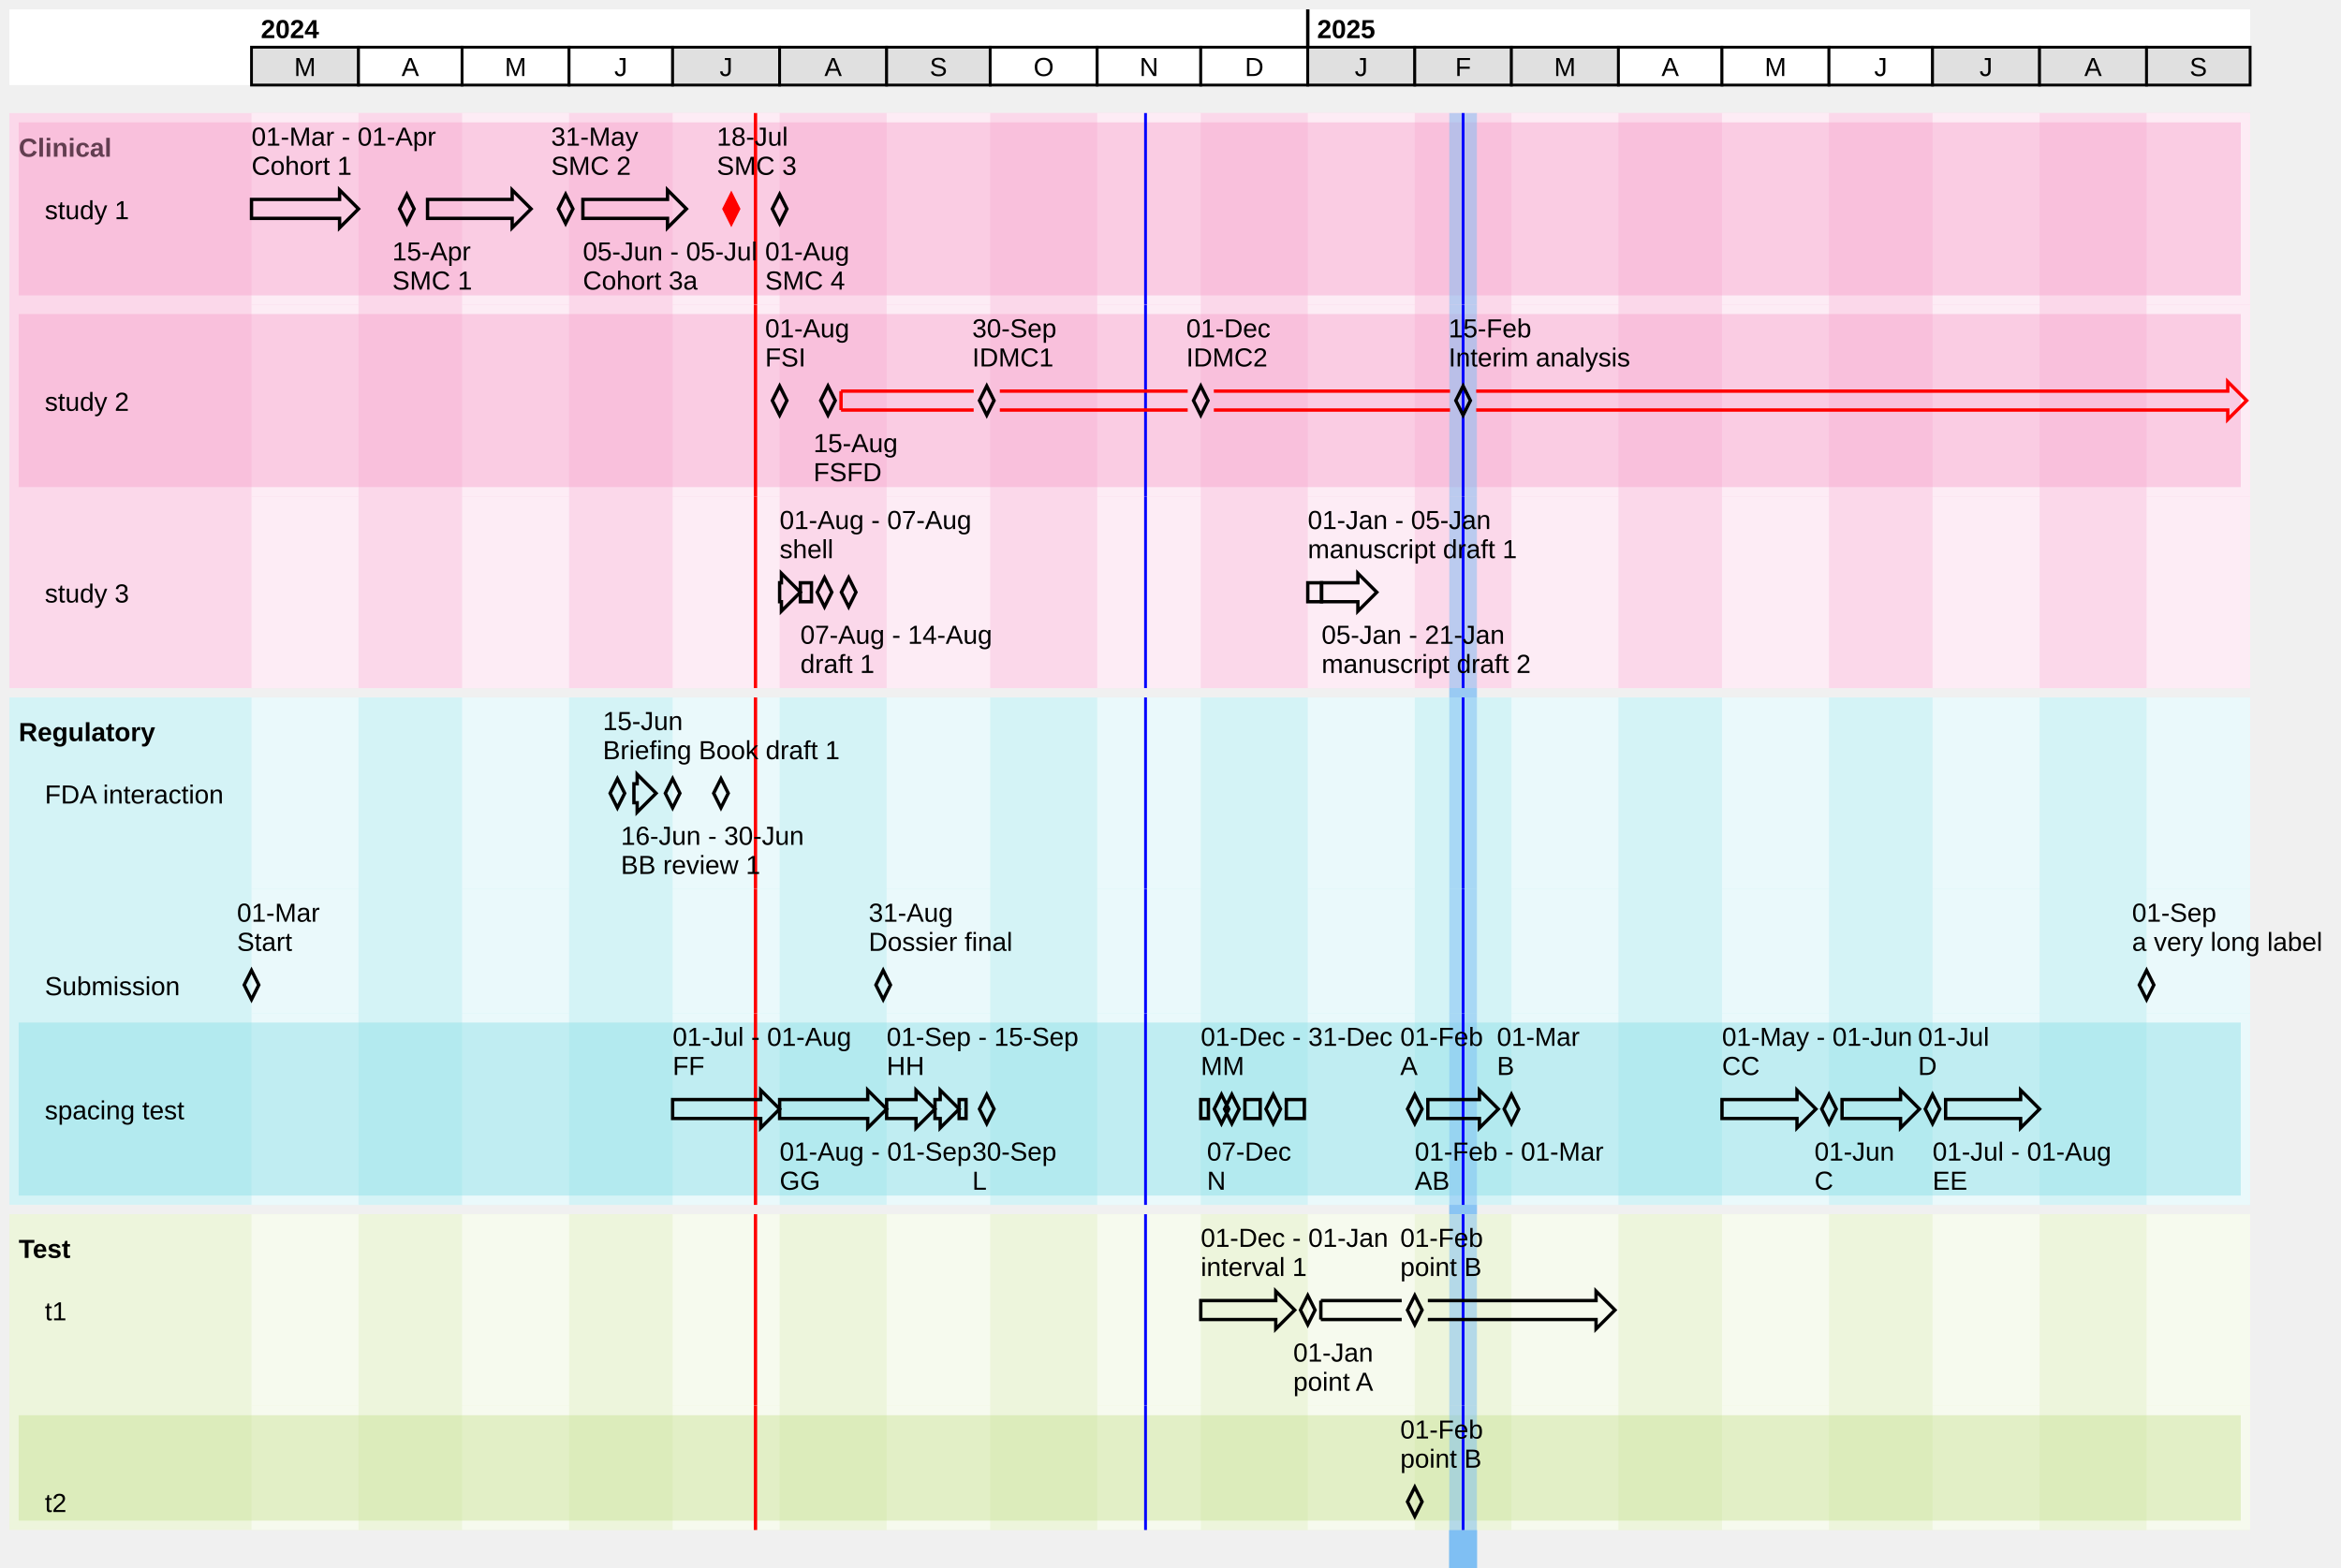
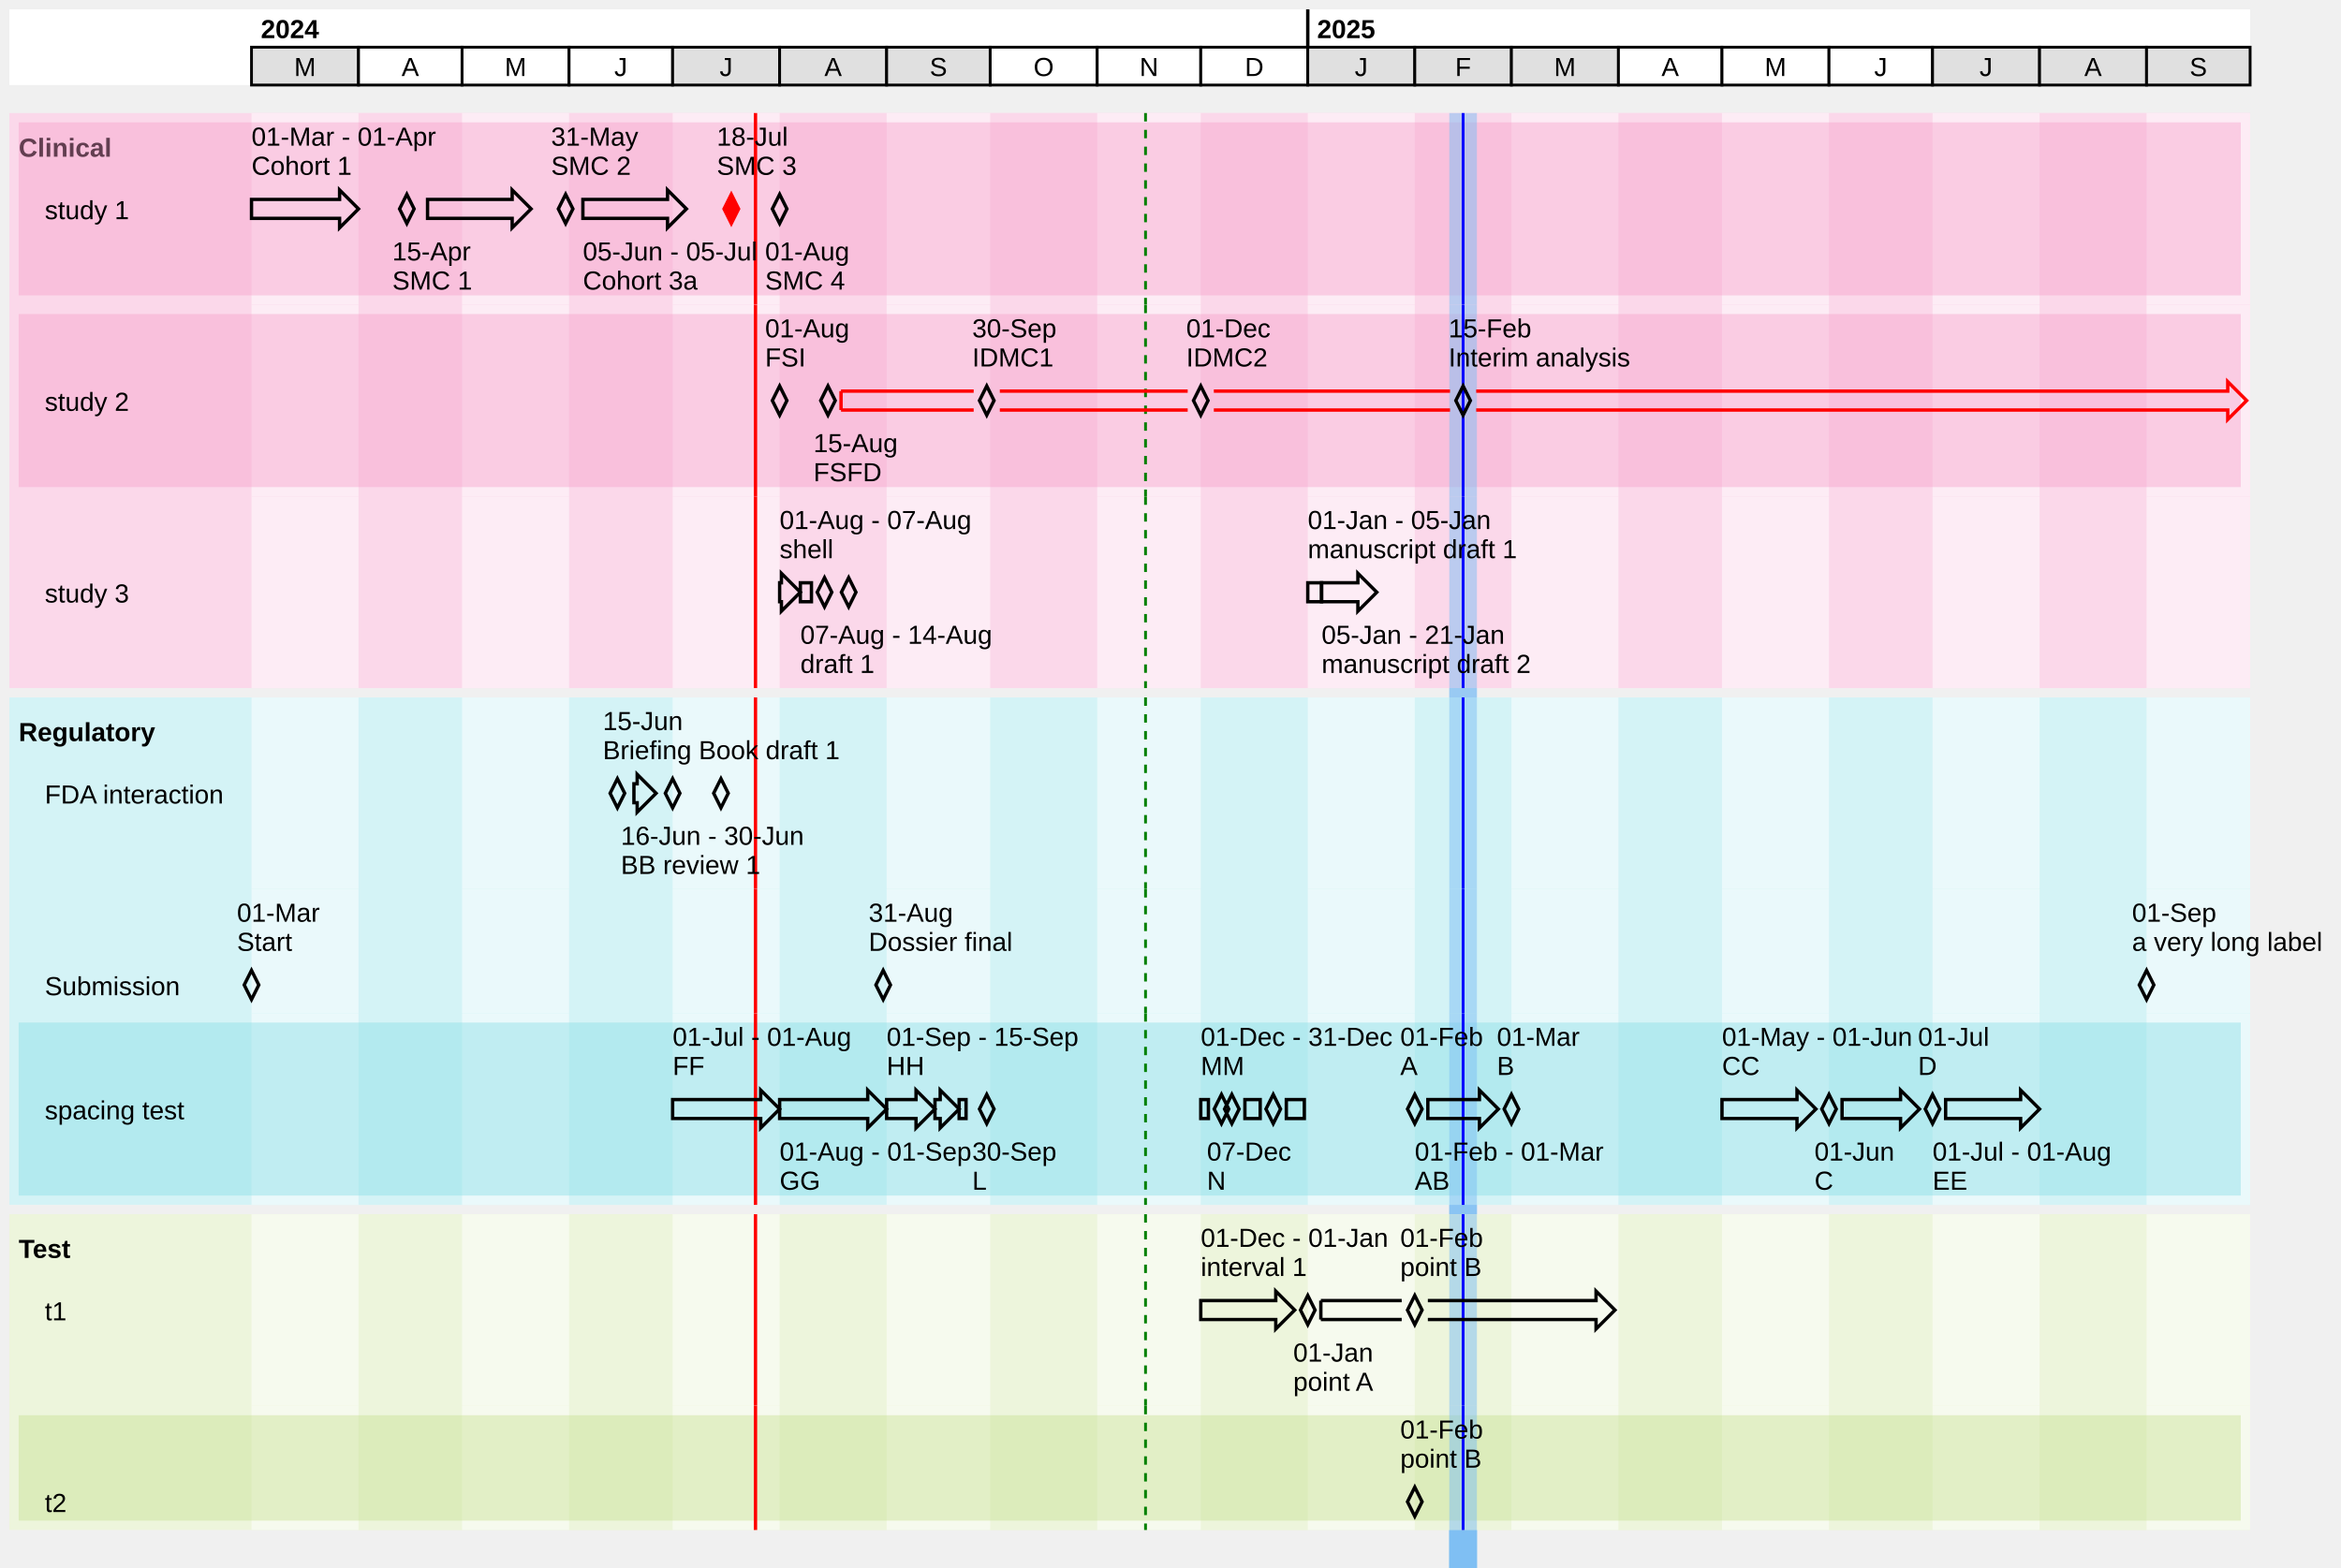
<svg xmlns="http://www.w3.org/2000/svg" width="1253.668" height="839.6" viewbox="0 0 1200 0.683">
  <style>text {font-family: Arial; font-size: 14.0px ;}</style>
  <rect x="5" y="5" width="1200" height="40.56" style="stroke:black;  stroke-width:0; fill:#ffffff; fill-opacity:1" />
  <text x="10" y="28.4" font-weight="bold" />
  <text x="705.345" y="20.44" font-weight="bold">2025</text>
  <line x1="700.345" y1="5" x2="700.345" y2="25.28" style="stroke:black; stroke-width:1.8; " />
  <text x="139.688" y="20.44" font-weight="bold">2024</text>
  <text x="24.0" y="30.64" font-weight="normal" />
  <rect x="134.688" y="25.28" width="1070.312" height="20.28" style="stroke:black;  stroke-width:0; fill:white; fill-opacity:1" />
  <rect x="134.688" y="25.28" width="57.305" height="20.28" style="stroke:black;  stroke-width:1.5; fill:#e0e0e0; fill-opacity:1" />
  <text x="157.512" y="40.72" font-weight="normal">M</text>
  <rect x="191.993" y="25.28" width="55.457" height="20.28" style="stroke:black;  stroke-width:1.5; fill:white; fill-opacity:1" />
  <text x="215.049" y="40.72" font-weight="normal">A</text>
  <rect x="247.449" y="25.28" width="57.305" height="20.28" style="stroke:black;  stroke-width:1.5; fill:white; fill-opacity:1" />
  <text x="270.274" y="40.72" font-weight="normal">M</text>
  <rect x="304.754" y="25.28" width="55.457" height="20.28" style="stroke:black;  stroke-width:1.5; fill:white; fill-opacity:1" />
  <text x="328.983" y="40.72" font-weight="normal">J</text>
  <rect x="360.211" y="25.28" width="57.305" height="20.28" style="stroke:black;  stroke-width:1.5; fill:#e0e0e0; fill-opacity:1" />
  <text x="385.364" y="40.72" font-weight="normal">J</text>
  <rect x="417.516" y="25.28" width="57.305" height="20.28" style="stroke:black;  stroke-width:1.5; fill:#e0e0e0; fill-opacity:1" />
  <text x="441.497" y="40.72" font-weight="normal">A</text>
  <rect x="474.821" y="25.28" width="55.457" height="20.28" style="stroke:black;  stroke-width:1.5; fill:#e0e0e0; fill-opacity:1" />
  <text x="497.878" y="40.72" font-weight="normal">S</text>
  <rect x="530.278" y="25.28" width="57.305" height="20.28" style="stroke:black;  stroke-width:1.5; fill:white; fill-opacity:1" />
  <text x="553.485" y="40.72" font-weight="normal">O</text>
  <rect x="587.583" y="25.28" width="55.457" height="20.28" style="stroke:black;  stroke-width:1.5; fill:white; fill-opacity:1" />
  <text x="610.257" y="40.72" font-weight="normal">N</text>
  <rect x="643.04" y="25.28" width="57.305" height="20.28" style="stroke:black;  stroke-width:1.5; fill:white; fill-opacity:1" />
  <text x="666.638" y="40.72" font-weight="normal">D</text>
  <rect x="700.345" y="25.28" width="57.305" height="20.28" style="stroke:black;  stroke-width:1.5; fill:#e0e0e0; fill-opacity:1" />
  <text x="725.497" y="40.72" font-weight="normal">J</text>
  <rect x="757.65" y="25.28" width="51.759" height="20.28" style="stroke:black;  stroke-width:1.5; fill:#e0e0e0; fill-opacity:1" />
  <text x="779.256" y="40.72" font-weight="normal">F</text>
  <rect x="809.41" y="25.28" width="57.305" height="20.28" style="stroke:black;  stroke-width:1.5; fill:#e0e0e0; fill-opacity:1" />
  <text x="832.234" y="40.72" font-weight="normal">M</text>
  <rect x="866.715" y="25.28" width="55.457" height="20.28" style="stroke:black;  stroke-width:1.5; fill:white; fill-opacity:1" />
  <text x="889.771" y="40.72" font-weight="normal">A</text>
  <rect x="922.171" y="25.28" width="57.305" height="20.28" style="stroke:black;  stroke-width:1.5; fill:white; fill-opacity:1" />
  <text x="944.996" y="40.72" font-weight="normal">M</text>
  <rect x="979.476" y="25.28" width="55.457" height="20.28" style="stroke:black;  stroke-width:1.5; fill:white; fill-opacity:1" />
  <text x="1003.705" y="40.72" font-weight="normal">J</text>
  <rect x="1034.933" y="25.28" width="57.305" height="20.28" style="stroke:black;  stroke-width:1.5; fill:#e0e0e0; fill-opacity:1" />
  <text x="1060.086" y="40.72" font-weight="normal">J</text>
  <rect x="1092.238" y="25.28" width="57.305" height="20.28" style="stroke:black;  stroke-width:1.5; fill:#e0e0e0; fill-opacity:1" />
  <text x="1116.219" y="40.72" font-weight="normal">A</text>
  <rect x="1149.543" y="25.28" width="55.457" height="20.28" style="stroke:black;  stroke-width:1.5; fill:#e0e0e0; fill-opacity:1" />
  <text x="1172.6" y="40.72" font-weight="normal">S</text>
  <text x="24.0" y="50.92" font-weight="normal" />
  <rect x="5" y="60.56" width="1200" height="308.04" style="stroke:black;  stroke-width:0; fill:#fbd8ea; fill-opacity:1" />
  <text x="10" y="83.96" font-weight="bold">Clinical</text>
  <rect x="134.688" y="60.56" width="1070.312" height="102.68" style="stroke:transparent;  stroke-width:1; fill:#fbd8ea; fill-opacity:1" />
  <rect x="134.688" y="60.56" width="57.305" height="102.68" style="stroke:black;  stroke-width:0; fill:white; fill-opacity:0.5" />
  <rect x="247.449" y="60.56" width="57.305" height="102.68" style="stroke:black;  stroke-width:0; fill:white; fill-opacity:0.5" />
  <rect x="360.211" y="60.56" width="57.305" height="102.68" style="stroke:black;  stroke-width:0; fill:white; fill-opacity:0.5" />
  <rect x="474.821" y="60.56" width="55.457" height="102.68" style="stroke:black;  stroke-width:0; fill:white; fill-opacity:0.5" />
  <rect x="587.583" y="60.56" width="55.457" height="102.68" style="stroke:black;  stroke-width:0; fill:white; fill-opacity:0.5" />
  <rect x="700.345" y="60.56" width="57.305" height="102.68" style="stroke:black;  stroke-width:0; fill:white; fill-opacity:0.5" />
  <rect x="809.41" y="60.56" width="57.305" height="102.68" style="stroke:black;  stroke-width:0; fill:white; fill-opacity:0.5" />
  <rect x="922.171" y="60.56" width="57.305" height="102.68" style="stroke:black;  stroke-width:0; fill:white; fill-opacity:0.5" />
  <rect x="1034.933" y="60.56" width="57.305" height="102.68" style="stroke:black;  stroke-width:0; fill:white; fill-opacity:0.5" />
  <rect x="1149.543" y="60.56" width="55.457" height="102.68" style="stroke:black;  stroke-width:0; fill:white; fill-opacity:0.5" />
  <rect x="10" y="65.56" width="1190" height="92.68" style="stroke:black;  stroke-width:0; fill:#F59BC9; fill-opacity:0.4" />
  <line x1="404.576" y1="60.56" x2="404.576" y2="163.24" style="stroke:red; stroke-width:1.8; " />
-   <line x1="613.463" y1="60.56" x2="613.463" y2="163.24" style="stroke:blue; stroke-width:1.5; " />
+   <line x1="613.463" y1="60.56" x2="613.463" y2="163.24" style="stroke:green; stroke-width:1.5; stroke-dasharray: 4.5 4.5" />
  <rect x="776.136" y="60.56" width="14.788" height="163.24" style="stroke:black;  stroke-width:0; fill:#7CBFF4; fill-opacity:0.5" />
  <line x1="783.53" y1="60.56" x2="783.53" y2="163.24" style="stroke:blue; stroke-width:1.5; " />
  <path d="M134.688, 116.97 L134.688, 106.83 L181.853, 106.83 L181.853, 101.76 L191.993, 111.9 L181.853, 122.04 L181.853, 116.97 L134.688, 116.97 Z" style="stroke: black; fill: none; stroke-width:1.8; " />
  <path d="M213.969, 111.9 L217.872, 104.092 L221.776, 111.9 L217.872, 119.708 L213.969, 111.9 Z" style="stroke: black; fill: none; stroke-width:1.8; " />
  <path d="M228.964, 116.97 L228.964, 106.83 L274.28, 106.83 L274.28, 101.76 L284.42, 111.9 L274.28, 122.04 L274.28, 116.97 L228.964, 116.97 Z" style="stroke: black; fill: none; stroke-width:1.8; " />
  <path d="M299.002, 111.9 L302.906, 104.092 L306.81, 111.9 L302.906, 119.708 L299.002, 111.9 Z" style="stroke: black; fill: none; stroke-width:1.8; " />
  <path d="M312.149, 116.97 L312.149, 106.83 L357.465, 106.83 L357.465, 101.76 L367.605, 111.9 L357.465, 122.04 L357.465, 116.97 L312.149, 116.97 Z" style="stroke: black; fill: none; stroke-width:1.8; " />
  <path d="M387.733, 111.9 L391.636, 104.092 L395.54, 111.9 L391.636, 119.708 L387.733, 111.9 Z" style="stroke: red; fill: red; stroke-width:1.8; " />
  <path d="M413.612, 111.9 L417.516, 104.092 L421.42, 111.9 L417.516, 119.708 L413.612, 111.9 Z" style="stroke: black; fill: none; stroke-width:1.8; " />
  <text x="134.688" y="78.04" font-weight="normal">01-Mar - 01-Apr</text>
  <text x="134.688" y="93.64" font-weight="normal">Cohort 1</text>
  <text x="295.125" y="78.04" font-weight="normal">31-May</text>
  <text x="295.125" y="93.64" font-weight="normal">SMC 2</text>
  <text x="383.855" y="78.04" font-weight="normal">18-Jul</text>
  <text x="383.855" y="93.64" font-weight="normal">SMC 3</text>
  <text x="210.091" y="139.52" font-weight="normal">15-Apr</text>
  <text x="210.091" y="155.12" font-weight="normal">SMC 1</text>
  <text x="312.149" y="139.52" font-weight="normal">05-Jun - 05-Jul</text>
  <text x="312.149" y="155.12" font-weight="normal">Cohort 3a</text>
  <text x="409.735" y="139.52" font-weight="normal">01-Aug</text>
  <text x="409.735" y="155.12" font-weight="normal">SMC 4</text>
  <text x="24.0" y="117.4" font-weight="normal">study 1</text>
  <rect x="134.688" y="163.24" width="1070.312" height="102.68" style="stroke:transparent;  stroke-width:1; fill:#fbd8ea; fill-opacity:1" />
  <rect x="134.688" y="163.24" width="57.305" height="102.68" style="stroke:black;  stroke-width:0; fill:white; fill-opacity:0.5" />
  <rect x="247.449" y="163.24" width="57.305" height="102.68" style="stroke:black;  stroke-width:0; fill:white; fill-opacity:0.5" />
  <rect x="360.211" y="163.24" width="57.305" height="102.68" style="stroke:black;  stroke-width:0; fill:white; fill-opacity:0.5" />
  <rect x="474.821" y="163.24" width="55.457" height="102.68" style="stroke:black;  stroke-width:0; fill:white; fill-opacity:0.5" />
  <rect x="587.583" y="163.24" width="55.457" height="102.68" style="stroke:black;  stroke-width:0; fill:white; fill-opacity:0.5" />
  <rect x="700.345" y="163.24" width="57.305" height="102.68" style="stroke:black;  stroke-width:0; fill:white; fill-opacity:0.5" />
  <rect x="809.41" y="163.24" width="57.305" height="102.68" style="stroke:black;  stroke-width:0; fill:white; fill-opacity:0.5" />
  <rect x="922.171" y="163.24" width="57.305" height="102.68" style="stroke:black;  stroke-width:0; fill:white; fill-opacity:0.5" />
  <rect x="1034.933" y="163.24" width="57.305" height="102.68" style="stroke:black;  stroke-width:0; fill:white; fill-opacity:0.5" />
  <rect x="1149.543" y="163.24" width="55.457" height="102.68" style="stroke:black;  stroke-width:0; fill:white; fill-opacity:0.5" />
  <rect x="10" y="168.24" width="1190" height="92.68" style="stroke:black;  stroke-width:0; fill:#F59BC9; fill-opacity:0.4" />
  <line x1="404.576" y1="163.24" x2="404.576" y2="265.92" style="stroke:red; stroke-width:1.8; " />
-   <line x1="613.463" y1="163.24" x2="613.463" y2="265.92" style="stroke:blue; stroke-width:1.5; " />
+   <line x1="613.463" y1="163.24" x2="613.463" y2="265.92" style="stroke:green; stroke-width:1.5; stroke-dasharray: 4.5 4.5" />
  <rect x="776.136" y="163.24" width="14.788" height="265.92" style="stroke:black;  stroke-width:0; fill:#7CBFF4; fill-opacity:0.5" />
  <line x1="783.53" y1="163.24" x2="783.53" y2="265.92" style="stroke:blue; stroke-width:1.5; " />
  <path d="M413.612, 214.58 L417.516, 206.772 L421.42, 214.58 L417.516, 222.388 L413.612, 214.58 Z" style="stroke: black; fill: none; stroke-width:1.8; " />
  <path d="M439.492, 214.58 L443.396, 206.772 L447.3, 214.58 L443.396, 222.388 L439.492, 214.58 Z" style="stroke: black; fill: none; stroke-width:1.8; " />
  <line x1="450.396" y1="209.51" x2="521.429" y2="209.51" style="stroke:red; stroke-width:1.8; " />
  <line x1="450.396" y1="219.65" x2="521.429" y2="219.65" style="stroke:red; stroke-width:1.8; " />
  <line x1="450.396" y1="209.51" x2="450.396" y2="219.65" style="stroke:red; stroke-width:1.8; " />
  <line x1="535.429" y1="209.51" x2="636.04" y2="209.51" style="stroke:red; stroke-width:1.8; " />
  <line x1="535.429" y1="219.65" x2="636.04" y2="219.65" style="stroke:red; stroke-width:1.8; " />
  <line x1="650.04" y1="209.51" x2="776.53" y2="209.51" style="stroke:red; stroke-width:1.8; " />
  <line x1="650.04" y1="219.65" x2="776.53" y2="219.65" style="stroke:red; stroke-width:1.8; " />
  <path d="M790.53, 209.51 L1193.011, 209.51 L1193.011, 204.44 L1203.151, 214.58 L1193.011, 224.72 L1193.011, 219.65 L790.53, 219.65 " style="stroke: red; fill: none; stroke-width:1.8; " />
  <path d="M524.526, 214.58 L528.429, 206.772 L532.333, 214.58 L528.429, 222.388 L524.526, 214.58 Z" style="stroke: black; fill: none; stroke-width:1.8; " />
  <path d="M639.136, 214.58 L643.04, 206.772 L646.944, 214.58 L643.04, 222.388 L639.136, 214.58 Z" style="stroke: black; fill: none; stroke-width:1.8; " />
  <path d="M779.626, 214.58 L783.53, 206.772 L787.434, 214.58 L783.53, 222.388 L779.626, 214.58 Z" style="stroke: black; fill: none; stroke-width:1.8; " />
  <text x="409.735" y="180.72" font-weight="normal">01-Aug</text>
  <text x="409.735" y="196.32" font-weight="normal">FSI</text>
  <text x="520.648" y="180.72" font-weight="normal">30-Sep</text>
  <text x="520.648" y="196.32" font-weight="normal">IDMC1</text>
  <text x="635.258" y="180.72" font-weight="normal">01-Dec</text>
  <text x="635.258" y="196.32" font-weight="normal">IDMC2</text>
  <text x="775.749" y="180.72" font-weight="normal">15-Feb</text>
  <text x="775.749" y="196.32" font-weight="normal">Interim analysis</text>
  <text x="435.615" y="242.2" font-weight="normal">15-Aug</text>
  <text x="435.615" y="257.8" font-weight="normal">FSFD</text>
  <text x="24.0" y="220.08" font-weight="normal">study 2</text>
  <rect x="134.688" y="265.92" width="1070.312" height="102.68" style="stroke:transparent;  stroke-width:1; fill:#fbd8ea; fill-opacity:1" />
  <rect x="134.688" y="265.92" width="57.305" height="102.68" style="stroke:black;  stroke-width:0; fill:white; fill-opacity:0.5" />
  <rect x="247.449" y="265.92" width="57.305" height="102.68" style="stroke:black;  stroke-width:0; fill:white; fill-opacity:0.5" />
  <rect x="360.211" y="265.92" width="57.305" height="102.68" style="stroke:black;  stroke-width:0; fill:white; fill-opacity:0.5" />
  <rect x="474.821" y="265.92" width="55.457" height="102.68" style="stroke:black;  stroke-width:0; fill:white; fill-opacity:0.5" />
  <rect x="587.583" y="265.92" width="55.457" height="102.68" style="stroke:black;  stroke-width:0; fill:white; fill-opacity:0.5" />
  <rect x="700.345" y="265.92" width="57.305" height="102.68" style="stroke:black;  stroke-width:0; fill:white; fill-opacity:0.5" />
  <rect x="809.41" y="265.92" width="57.305" height="102.68" style="stroke:black;  stroke-width:0; fill:white; fill-opacity:0.5" />
  <rect x="922.171" y="265.92" width="57.305" height="102.68" style="stroke:black;  stroke-width:0; fill:white; fill-opacity:0.5" />
  <rect x="1034.933" y="265.92" width="57.305" height="102.68" style="stroke:black;  stroke-width:0; fill:white; fill-opacity:0.5" />
  <rect x="1149.543" y="265.92" width="55.457" height="102.68" style="stroke:black;  stroke-width:0; fill:white; fill-opacity:0.5" />
  <line x1="404.576" y1="265.92" x2="404.576" y2="368.6" style="stroke:red; stroke-width:1.8; " />
-   <line x1="613.463" y1="265.92" x2="613.463" y2="368.6" style="stroke:blue; stroke-width:1.5; " />
+   <line x1="613.463" y1="265.92" x2="613.463" y2="368.6" style="stroke:green; stroke-width:1.5; stroke-dasharray: 4.5 4.5" />
  <rect x="776.136" y="265.92" width="14.788" height="368.6" style="stroke:black;  stroke-width:0; fill:#7CBFF4; fill-opacity:0.5" />
  <line x1="783.53" y1="265.92" x2="783.53" y2="368.6" style="stroke:blue; stroke-width:1.5; " />
  <path d="M417.516, 322.33 L417.516, 312.19 L418.468, 312.19 L418.468, 307.12 L428.608, 317.26 L418.468, 327.4 L418.468, 322.33 L417.516, 322.33 Z" style="stroke: black; fill: none; stroke-width:1.8; " />
  <rect x="428.608" y="312.19" width="5.94" height="10.14" style="stroke:black;  stroke-width:1.8; fill:none; fill-opacity:1" />
  <path d="M437.643, 317.26 L441.547, 309.452 L445.451, 317.26 L441.547, 325.068 L437.643, 317.26 Z" style="stroke: black; fill: none; stroke-width:1.8; " />
  <path d="M450.583, 317.26 L454.487, 309.452 L458.391, 317.26 L454.487, 325.068 L450.583, 317.26 Z" style="stroke: black; fill: none; stroke-width:1.8; " />
  <rect x="700.345" y="312.19" width="7.394" height="10.14" style="stroke:black;  stroke-width:1.8; fill:none; fill-opacity:1" />
  <path d="M707.739, 322.33 L707.739, 312.19 L727.176, 312.19 L727.176, 307.12 L737.316, 317.26 L727.176, 327.4 L727.176, 322.33 L707.739, 322.33 Z" style="stroke: black; fill: none; stroke-width:1.8; " />
  <text x="417.516" y="283.4" font-weight="normal">01-Aug - 07-Aug</text>
  <text x="417.516" y="299" font-weight="normal">shell</text>
  <text x="700.345" y="283.4" font-weight="normal">01-Jan - 05-Jan</text>
  <text x="700.345" y="299" font-weight="normal">manuscript draft 1</text>
  <text x="428.608" y="344.88" font-weight="normal">07-Aug - 14-Aug</text>
  <text x="428.608" y="360.48" font-weight="normal">draft 1</text>
  <text x="707.739" y="344.88" font-weight="normal">05-Jan - 21-Jan</text>
  <text x="707.739" y="360.48" font-weight="normal">manuscript draft 2</text>
  <text x="24.0" y="322.76" font-weight="normal">study 3</text>
  <rect x="5" y="373.6" width="1200" height="271.84" style="stroke:black;  stroke-width:0; fill:#d4f3f6; fill-opacity:1" />
  <text x="10" y="397.0" font-weight="bold">Regulatory</text>
  <rect x="134.688" y="373.6" width="1070.312" height="102.68" style="stroke:transparent;  stroke-width:1; fill:#d4f3f6; fill-opacity:1" />
  <rect x="134.688" y="373.6" width="57.305" height="102.68" style="stroke:black;  stroke-width:0; fill:white; fill-opacity:0.5" />
  <rect x="247.449" y="373.6" width="57.305" height="102.68" style="stroke:black;  stroke-width:0; fill:white; fill-opacity:0.5" />
  <rect x="360.211" y="373.6" width="57.305" height="102.68" style="stroke:black;  stroke-width:0; fill:white; fill-opacity:0.5" />
  <rect x="474.821" y="373.6" width="55.457" height="102.68" style="stroke:black;  stroke-width:0; fill:white; fill-opacity:0.5" />
  <rect x="587.583" y="373.6" width="55.457" height="102.68" style="stroke:black;  stroke-width:0; fill:white; fill-opacity:0.5" />
  <rect x="700.345" y="373.6" width="57.305" height="102.68" style="stroke:black;  stroke-width:0; fill:white; fill-opacity:0.5" />
  <rect x="809.41" y="373.6" width="57.305" height="102.68" style="stroke:black;  stroke-width:0; fill:white; fill-opacity:0.5" />
  <rect x="922.171" y="373.6" width="57.305" height="102.68" style="stroke:black;  stroke-width:0; fill:white; fill-opacity:0.5" />
  <rect x="1034.933" y="373.6" width="57.305" height="102.68" style="stroke:black;  stroke-width:0; fill:white; fill-opacity:0.5" />
  <rect x="1149.543" y="373.6" width="55.457" height="102.68" style="stroke:black;  stroke-width:0; fill:white; fill-opacity:0.5" />
  <line x1="404.576" y1="373.6" x2="404.576" y2="476.28" style="stroke:red; stroke-width:1.8; " />
-   <line x1="613.463" y1="373.6" x2="613.463" y2="476.28" style="stroke:blue; stroke-width:1.5; " />
+   <line x1="613.463" y1="373.6" x2="613.463" y2="476.28" style="stroke:green; stroke-width:1.5; stroke-dasharray: 4.5 4.5" />
  <rect x="776.136" y="373.6" width="14.788" height="476.28" style="stroke:black;  stroke-width:0; fill:#7CBFF4; fill-opacity:0.5" />
  <line x1="783.53" y1="373.6" x2="783.53" y2="476.28" style="stroke:blue; stroke-width:1.5; " />
  <path d="M326.73, 424.94 L330.634, 417.132 L334.538, 424.94 L330.634, 432.748 L326.73, 424.94 Z" style="stroke: black; fill: none; stroke-width:1.8; " />
  <path d="M339.483, 430.01 L339.483, 419.87 L341.222, 419.87 L341.222, 414.8 L351.362, 424.94 L341.222, 435.08 L341.222, 430.01 L339.483, 430.01 Z" style="stroke: black; fill: none; stroke-width:1.8; " />
  <path d="M356.307, 424.94 L360.211, 417.132 L364.115, 424.94 L360.211, 432.748 L356.307, 424.94 Z" style="stroke: black; fill: none; stroke-width:1.8; " />
  <path d="M382.187, 424.94 L386.091, 417.132 L389.995, 424.94 L386.091, 432.748 L382.187, 424.94 Z" style="stroke: black; fill: none; stroke-width:1.8; " />
  <text x="322.853" y="391.08" font-weight="normal">15-Jun</text>
  <text x="322.853" y="406.68" font-weight="normal">Briefing Book draft 1</text>
  <text x="332.483" y="452.56" font-weight="normal">16-Jun - 30-Jun</text>
  <text x="332.483" y="468.16" font-weight="normal">BB review 1</text>
  <text x="24.0" y="430.44" font-weight="normal">FDA interaction</text>
  <rect x="134.688" y="476.28" width="1070.312" height="66.48" style="stroke:transparent;  stroke-width:1; fill:#d4f3f6; fill-opacity:1" />
  <rect x="134.688" y="476.28" width="57.305" height="66.48" style="stroke:black;  stroke-width:0; fill:white; fill-opacity:0.5" />
  <rect x="247.449" y="476.28" width="57.305" height="66.48" style="stroke:black;  stroke-width:0; fill:white; fill-opacity:0.5" />
  <rect x="360.211" y="476.28" width="57.305" height="66.48" style="stroke:black;  stroke-width:0; fill:white; fill-opacity:0.5" />
  <rect x="474.821" y="476.28" width="55.457" height="66.48" style="stroke:black;  stroke-width:0; fill:white; fill-opacity:0.5" />
  <rect x="587.583" y="476.28" width="55.457" height="66.48" style="stroke:black;  stroke-width:0; fill:white; fill-opacity:0.5" />
  <rect x="700.345" y="476.28" width="57.305" height="66.48" style="stroke:black;  stroke-width:0; fill:white; fill-opacity:0.5" />
  <rect x="809.41" y="476.28" width="57.305" height="66.48" style="stroke:black;  stroke-width:0; fill:white; fill-opacity:0.5" />
  <rect x="922.171" y="476.28" width="57.305" height="66.48" style="stroke:black;  stroke-width:0; fill:white; fill-opacity:0.5" />
  <rect x="1034.933" y="476.28" width="57.305" height="66.48" style="stroke:black;  stroke-width:0; fill:white; fill-opacity:0.5" />
  <rect x="1149.543" y="476.28" width="55.457" height="66.48" style="stroke:black;  stroke-width:0; fill:white; fill-opacity:0.5" />
  <line x1="404.576" y1="476.28" x2="404.576" y2="542.76" style="stroke:red; stroke-width:1.8; " />
-   <line x1="613.463" y1="476.28" x2="613.463" y2="542.76" style="stroke:blue; stroke-width:1.5; " />
+   <line x1="613.463" y1="476.28" x2="613.463" y2="542.76" style="stroke:green; stroke-width:1.5; stroke-dasharray: 4.5 4.5" />
  <rect x="776.136" y="476.28" width="14.788" height="542.76" style="stroke:black;  stroke-width:0; fill:#7CBFF4; fill-opacity:0.5" />
  <line x1="783.53" y1="476.28" x2="783.53" y2="542.76" style="stroke:blue; stroke-width:1.5; " />
  <path d="M130.784, 527.62 L134.688, 519.812 L138.591, 527.62 L134.688, 535.428 L130.784, 527.62 Z" style="stroke: black; fill: none; stroke-width:1.8; " />
  <path d="M469.069, 527.62 L472.973, 519.812 L476.877, 527.62 L472.973, 535.428 L469.069, 527.62 Z" style="stroke: black; fill: none; stroke-width:1.8; " />
  <path d="M1145.639, 527.62 L1149.543, 519.812 L1153.447, 527.62 L1149.543, 535.428 L1145.639, 527.62 Z" style="stroke: black; fill: none; stroke-width:1.8; " />
  <text x="126.906" y="493.76" font-weight="normal">01-Mar</text>
  <text x="126.906" y="509.36" font-weight="normal">Start</text>
  <text x="465.192" y="493.76" font-weight="normal">31-Aug</text>
  <text x="465.192" y="509.36" font-weight="normal">Dossier final</text>
  <text x="1141.762" y="493.76" font-weight="normal">01-Sep</text>
  <text x="1141.762" y="509.36" font-weight="normal">a very long label</text>
  <text x="24.0" y="533.12" font-weight="normal">Submission</text>
  <rect x="134.688" y="542.76" width="1070.312" height="102.68" style="stroke:transparent;  stroke-width:1; fill:#d4f3f6; fill-opacity:1" />
  <rect x="134.688" y="542.76" width="57.305" height="102.68" style="stroke:black;  stroke-width:0; fill:white; fill-opacity:0.5" />
  <rect x="247.449" y="542.76" width="57.305" height="102.68" style="stroke:black;  stroke-width:0; fill:white; fill-opacity:0.5" />
  <rect x="360.211" y="542.76" width="57.305" height="102.68" style="stroke:black;  stroke-width:0; fill:white; fill-opacity:0.5" />
  <rect x="474.821" y="542.76" width="55.457" height="102.68" style="stroke:black;  stroke-width:0; fill:white; fill-opacity:0.5" />
  <rect x="587.583" y="542.76" width="55.457" height="102.68" style="stroke:black;  stroke-width:0; fill:white; fill-opacity:0.5" />
  <rect x="700.345" y="542.76" width="57.305" height="102.68" style="stroke:black;  stroke-width:0; fill:white; fill-opacity:0.5" />
  <rect x="809.41" y="542.76" width="57.305" height="102.68" style="stroke:black;  stroke-width:0; fill:white; fill-opacity:0.5" />
  <rect x="922.171" y="542.76" width="57.305" height="102.68" style="stroke:black;  stroke-width:0; fill:white; fill-opacity:0.5" />
  <rect x="1034.933" y="542.76" width="57.305" height="102.68" style="stroke:black;  stroke-width:0; fill:white; fill-opacity:0.5" />
  <rect x="1149.543" y="542.76" width="55.457" height="102.68" style="stroke:black;  stroke-width:0; fill:white; fill-opacity:0.5" />
  <rect x="10" y="547.76" width="1190" height="92.68" style="stroke:black;  stroke-width:0; fill:#82DCE5; fill-opacity:0.4" />
  <line x1="404.576" y1="542.76" x2="404.576" y2="645.44" style="stroke:red; stroke-width:1.8; " />
-   <line x1="613.463" y1="542.76" x2="613.463" y2="645.44" style="stroke:blue; stroke-width:1.5; " />
+   <line x1="613.463" y1="542.76" x2="613.463" y2="645.44" style="stroke:green; stroke-width:1.5; stroke-dasharray: 4.5 4.5" />
  <rect x="776.136" y="542.76" width="14.788" height="645.44" style="stroke:black;  stroke-width:0; fill:#7CBFF4; fill-opacity:0.5" />
  <line x1="783.53" y1="542.76" x2="783.53" y2="645.44" style="stroke:blue; stroke-width:1.5; " />
  <path d="M360.211, 599.17 L360.211, 589.03 L407.376, 589.03 L407.376, 583.96 L417.516, 594.1 L407.376, 604.24 L407.376, 599.17 L360.211, 599.17 Z" style="stroke: black; fill: none; stroke-width:1.8; " />
  <path d="M417.516, 599.17 L417.516, 589.03 L464.681, 589.03 L464.681, 583.96 L474.821, 594.1 L464.681, 604.24 L464.681, 599.17 L417.516, 599.17 Z" style="stroke: black; fill: none; stroke-width:1.8; " />
  <path d="M474.821, 599.17 L474.821, 589.03 L490.561, 589.03 L490.561, 583.96 L500.701, 594.1 L490.561, 604.24 L490.561, 599.17 L474.821, 599.17 Z" style="stroke: black; fill: none; stroke-width:1.8; " />
  <path d="M500.701, 599.17 L500.701, 589.03 L503.501, 589.03 L503.501, 583.96 L513.641, 594.1 L503.501, 604.24 L503.501, 599.17 L500.701, 599.17 Z" style="stroke: black; fill: none; stroke-width:1.8; " />
  <rect x="513.641" y="589.03" width="3.697" height="10.14" style="stroke:black;  stroke-width:1.8; fill:none; fill-opacity:1" />
  <path d="M524.526, 594.1 L528.429, 586.292 L532.333, 594.1 L528.429, 601.908 L524.526, 594.1 Z" style="stroke: black; fill: none; stroke-width:1.8; " />
  <rect x="643.04" y="589.03" width="4.091" height="10.14" style="stroke:black;  stroke-width:1.8; fill:none; fill-opacity:1" />
  <rect x="666.677" y="589.03" width="8.183" height="10.14" style="stroke:black;  stroke-width:1.8; fill:none; fill-opacity:1" />
  <rect x="688.859" y="589.03" width="9.637" height="10.14" style="stroke:black;  stroke-width:1.8; fill:none; fill-opacity:1" />
  <path d="M650.227, 594.1 L654.131, 586.292 L658.035, 594.1 L654.131, 601.908 L650.227, 594.1 Z" style="stroke: black; fill: none; stroke-width:1.8; " />
  <path d="M655.773, 594.1 L659.677, 586.292 L663.581, 594.1 L659.677, 601.908 L655.773, 594.1 Z" style="stroke: black; fill: none; stroke-width:1.8; " />
  <path d="M677.955, 594.1 L681.859, 586.292 L685.763, 594.1 L681.859, 601.908 L677.955, 594.1 Z" style="stroke: black; fill: none; stroke-width:1.8; " />
  <path d="M753.746, 594.1 L757.65, 586.292 L761.554, 594.1 L757.65, 601.908 L753.746, 594.1 Z" style="stroke: black; fill: none; stroke-width:1.8; " />
  <path d="M764.65, 599.17 L764.65, 589.03 L792.27, 589.03 L792.27, 583.96 L802.41, 594.1 L792.27, 604.24 L792.27, 599.17 L764.65, 599.17 Z" style="stroke: black; fill: none; stroke-width:1.8; " />
  <path d="M805.506, 594.1 L809.41, 586.292 L813.313, 594.1 L809.41, 601.908 L805.506, 594.1 Z" style="stroke: black; fill: none; stroke-width:1.8; " />
  <path d="M922.171, 599.17 L922.171, 589.03 L962.336, 589.03 L962.336, 583.96 L972.476, 594.1 L962.336, 604.24 L962.336, 599.17 L922.171, 599.17 Z" style="stroke: black; fill: none; stroke-width:1.8; " />
  <path d="M986.476, 599.17 L986.476, 589.03 L1017.793, 589.03 L1017.793, 583.96 L1027.933, 594.1 L1017.793, 604.24 L1017.793, 599.17 L986.476, 599.17 Z" style="stroke: black; fill: none; stroke-width:1.8; " />
  <path d="M975.573, 594.1 L979.476, 586.292 L983.38, 594.1 L979.476, 601.908 L975.573, 594.1 Z" style="stroke: black; fill: none; stroke-width:1.8; " />
  <path d="M1041.933, 599.17 L1041.933, 589.03 L1082.098, 589.03 L1082.098, 583.96 L1092.238, 594.1 L1082.098, 604.24 L1082.098, 599.17 L1041.933, 599.17 Z" style="stroke: black; fill: none; stroke-width:1.8; " />
  <path d="M1031.029, 594.1 L1034.933, 586.292 L1038.837, 594.1 L1034.933, 601.908 L1031.029, 594.1 Z" style="stroke: black; fill: none; stroke-width:1.8; " />
  <text x="360.211" y="560.24" font-weight="normal">01-Jul - 01-Aug</text>
  <text x="360.211" y="575.84" font-weight="normal">FF</text>
  <text x="474.821" y="560.24" font-weight="normal">01-Sep - 15-Sep</text>
  <text x="474.821" y="575.84" font-weight="normal">HH</text>
  <text x="643.04" y="560.24" font-weight="normal">01-Dec - 31-Dec</text>
  <text x="643.04" y="575.84" font-weight="normal">MM</text>
  <text x="749.869" y="560.24" font-weight="normal">01-Feb</text>
  <text x="749.869" y="575.84" font-weight="normal">A</text>
  <text x="801.628" y="560.24" font-weight="normal">01-Mar</text>
  <text x="801.628" y="575.84" font-weight="normal">B</text>
  <text x="922.171" y="560.24" font-weight="normal">01-May - 01-Jun</text>
  <text x="922.171" y="575.84" font-weight="normal">CC</text>
  <text x="1027.152" y="560.24" font-weight="normal">01-Jul</text>
  <text x="1027.152" y="575.84" font-weight="normal">D</text>
  <text x="417.516" y="621.72" font-weight="normal">01-Aug - 01-Sep</text>
  <text x="417.516" y="637.32" font-weight="normal">GG</text>
  <text x="520.648" y="621.72" font-weight="normal">30-Sep</text>
  <text x="520.648" y="637.32" font-weight="normal">L</text>
  <text x="646.35" y="621.72" font-weight="normal">07-Dec</text>
  <text x="646.35" y="637.32" font-weight="normal">N</text>
  <text x="757.65" y="621.72" font-weight="normal">01-Feb - 01-Mar</text>
  <text x="757.65" y="637.32" font-weight="normal">AB</text>
  <text x="971.695" y="621.72" font-weight="normal">01-Jun</text>
  <text x="971.695" y="637.32" font-weight="normal">C</text>
  <text x="1034.933" y="621.72" font-weight="normal">01-Jul - 01-Aug</text>
  <text x="1034.933" y="637.32" font-weight="normal">EE</text>
  <text x="24.0" y="599.6" font-weight="normal">spacing test</text>
  <rect x="5" y="650.44" width="1200" height="169.16" style="stroke:black;  stroke-width:0; fill:#edf5dc; fill-opacity:1" />
  <text x="10" y="673.84" font-weight="bold">Test</text>
  <rect x="134.688" y="650.44" width="1070.312" height="102.68" style="stroke:transparent;  stroke-width:1; fill:#edf5dc; fill-opacity:1" />
  <rect x="134.688" y="650.44" width="57.305" height="102.68" style="stroke:black;  stroke-width:0; fill:white; fill-opacity:0.5" />
  <rect x="247.449" y="650.44" width="57.305" height="102.68" style="stroke:black;  stroke-width:0; fill:white; fill-opacity:0.5" />
  <rect x="360.211" y="650.44" width="57.305" height="102.68" style="stroke:black;  stroke-width:0; fill:white; fill-opacity:0.5" />
  <rect x="474.821" y="650.44" width="55.457" height="102.68" style="stroke:black;  stroke-width:0; fill:white; fill-opacity:0.5" />
  <rect x="587.583" y="650.44" width="55.457" height="102.68" style="stroke:black;  stroke-width:0; fill:white; fill-opacity:0.5" />
  <rect x="700.345" y="650.44" width="57.305" height="102.68" style="stroke:black;  stroke-width:0; fill:white; fill-opacity:0.5" />
  <rect x="809.41" y="650.44" width="57.305" height="102.68" style="stroke:black;  stroke-width:0; fill:white; fill-opacity:0.5" />
  <rect x="922.171" y="650.44" width="57.305" height="102.68" style="stroke:black;  stroke-width:0; fill:white; fill-opacity:0.5" />
  <rect x="1034.933" y="650.44" width="57.305" height="102.68" style="stroke:black;  stroke-width:0; fill:white; fill-opacity:0.5" />
  <rect x="1149.543" y="650.44" width="55.457" height="102.68" style="stroke:black;  stroke-width:0; fill:white; fill-opacity:0.5" />
  <line x1="404.576" y1="650.44" x2="404.576" y2="753.12" style="stroke:red; stroke-width:1.8; " />
-   <line x1="613.463" y1="650.44" x2="613.463" y2="753.12" style="stroke:blue; stroke-width:1.5; " />
+   <line x1="613.463" y1="650.44" x2="613.463" y2="753.12" style="stroke:green; stroke-width:1.5; stroke-dasharray: 4.5 4.5" />
  <rect x="776.136" y="650.44" width="14.788" height="753.12" style="stroke:black;  stroke-width:0; fill:#7CBFF4; fill-opacity:0.5" />
  <line x1="783.53" y1="650.44" x2="783.53" y2="753.12" style="stroke:blue; stroke-width:1.5; " />
  <path d="M643.04, 706.85 L643.04, 696.71 L683.205, 696.71 L683.205, 691.64 L693.345, 701.78 L683.205, 711.92 L683.205, 706.85 L643.04, 706.85 Z" style="stroke: black; fill: none; stroke-width:1.8; " />
  <line x1="707.345" y1="696.71" x2="750.65" y2="696.71" style="stroke:black; stroke-width:1.8; " />
  <line x1="707.345" y1="706.85" x2="750.65" y2="706.85" style="stroke:black; stroke-width:1.8; " />
  <line x1="707.345" y1="696.71" x2="707.345" y2="706.85" style="stroke:black; stroke-width:1.8; " />
  <path d="M764.65, 696.71 L854.726, 696.71 L854.726, 691.64 L864.866, 701.78 L854.726, 711.92 L854.726, 706.85 L764.65, 706.85 " style="stroke: black; fill: none; stroke-width:1.8; " />
  <path d="M696.441, 701.78 L700.345, 693.972 L704.249, 701.78 L700.345, 709.588 L696.441, 701.78 Z" style="stroke: black; fill: none; stroke-width:1.8; " />
  <path d="M753.746, 701.78 L757.65, 693.972 L761.554, 701.78 L757.65, 709.588 L753.746, 701.78 Z" style="stroke: black; fill: none; stroke-width:1.8; " />
  <text x="643.04" y="667.92" font-weight="normal">01-Dec - 01-Jan</text>
  <text x="643.04" y="683.52" font-weight="normal">interval 1</text>
  <text x="749.869" y="667.92" font-weight="normal">01-Feb</text>
  <text x="749.869" y="683.52" font-weight="normal">point B</text>
  <text x="692.564" y="729.4" font-weight="normal">01-Jan</text>
  <text x="692.564" y="745" font-weight="normal">point A</text>
  <text x="24.0" y="707.28" font-weight="normal">t1</text>
  <rect x="134.688" y="753.12" width="1070.312" height="66.48" style="stroke:transparent;  stroke-width:1; fill:#edf5dc; fill-opacity:1" />
  <rect x="134.688" y="753.12" width="57.305" height="66.48" style="stroke:black;  stroke-width:0; fill:white; fill-opacity:0.5" />
  <rect x="247.449" y="753.12" width="57.305" height="66.48" style="stroke:black;  stroke-width:0; fill:white; fill-opacity:0.5" />
  <rect x="360.211" y="753.12" width="57.305" height="66.48" style="stroke:black;  stroke-width:0; fill:white; fill-opacity:0.5" />
  <rect x="474.821" y="753.12" width="55.457" height="66.48" style="stroke:black;  stroke-width:0; fill:white; fill-opacity:0.5" />
  <rect x="587.583" y="753.12" width="55.457" height="66.48" style="stroke:black;  stroke-width:0; fill:white; fill-opacity:0.5" />
  <rect x="700.345" y="753.12" width="57.305" height="66.48" style="stroke:black;  stroke-width:0; fill:white; fill-opacity:0.5" />
  <rect x="809.41" y="753.12" width="57.305" height="66.48" style="stroke:black;  stroke-width:0; fill:white; fill-opacity:0.5" />
  <rect x="922.171" y="753.12" width="57.305" height="66.48" style="stroke:black;  stroke-width:0; fill:white; fill-opacity:0.5" />
  <rect x="1034.933" y="753.12" width="57.305" height="66.48" style="stroke:black;  stroke-width:0; fill:white; fill-opacity:0.5" />
  <rect x="1149.543" y="753.12" width="55.457" height="66.48" style="stroke:black;  stroke-width:0; fill:white; fill-opacity:0.5" />
  <rect x="10" y="758.12" width="1190" height="56.48" style="stroke:black;  stroke-width:0; fill:#C4DE8B; fill-opacity:0.4" />
  <line x1="404.576" y1="753.12" x2="404.576" y2="819.6" style="stroke:red; stroke-width:1.8; " />
-   <line x1="613.463" y1="753.12" x2="613.463" y2="819.6" style="stroke:blue; stroke-width:1.5; " />
+   <line x1="613.463" y1="753.12" x2="613.463" y2="819.6" style="stroke:green; stroke-width:1.5; stroke-dasharray: 4.5 4.5" />
  <rect x="776.136" y="753.12" width="14.788" height="819.6" style="stroke:black;  stroke-width:0; fill:#7CBFF4; fill-opacity:0.5" />
  <line x1="783.53" y1="753.12" x2="783.53" y2="819.6" style="stroke:blue; stroke-width:1.5; " />
  <path d="M753.746, 804.46 L757.65, 796.652 L761.554, 804.46 L757.65, 812.268 L753.746, 804.46 Z" style="stroke: black; fill: none; stroke-width:1.8; " />
  <text x="749.869" y="770.6" font-weight="normal">01-Feb</text>
  <text x="749.869" y="786.2" font-weight="normal">point B</text>
  <text x="24.0" y="809.96" font-weight="normal">t2</text>
</svg>
